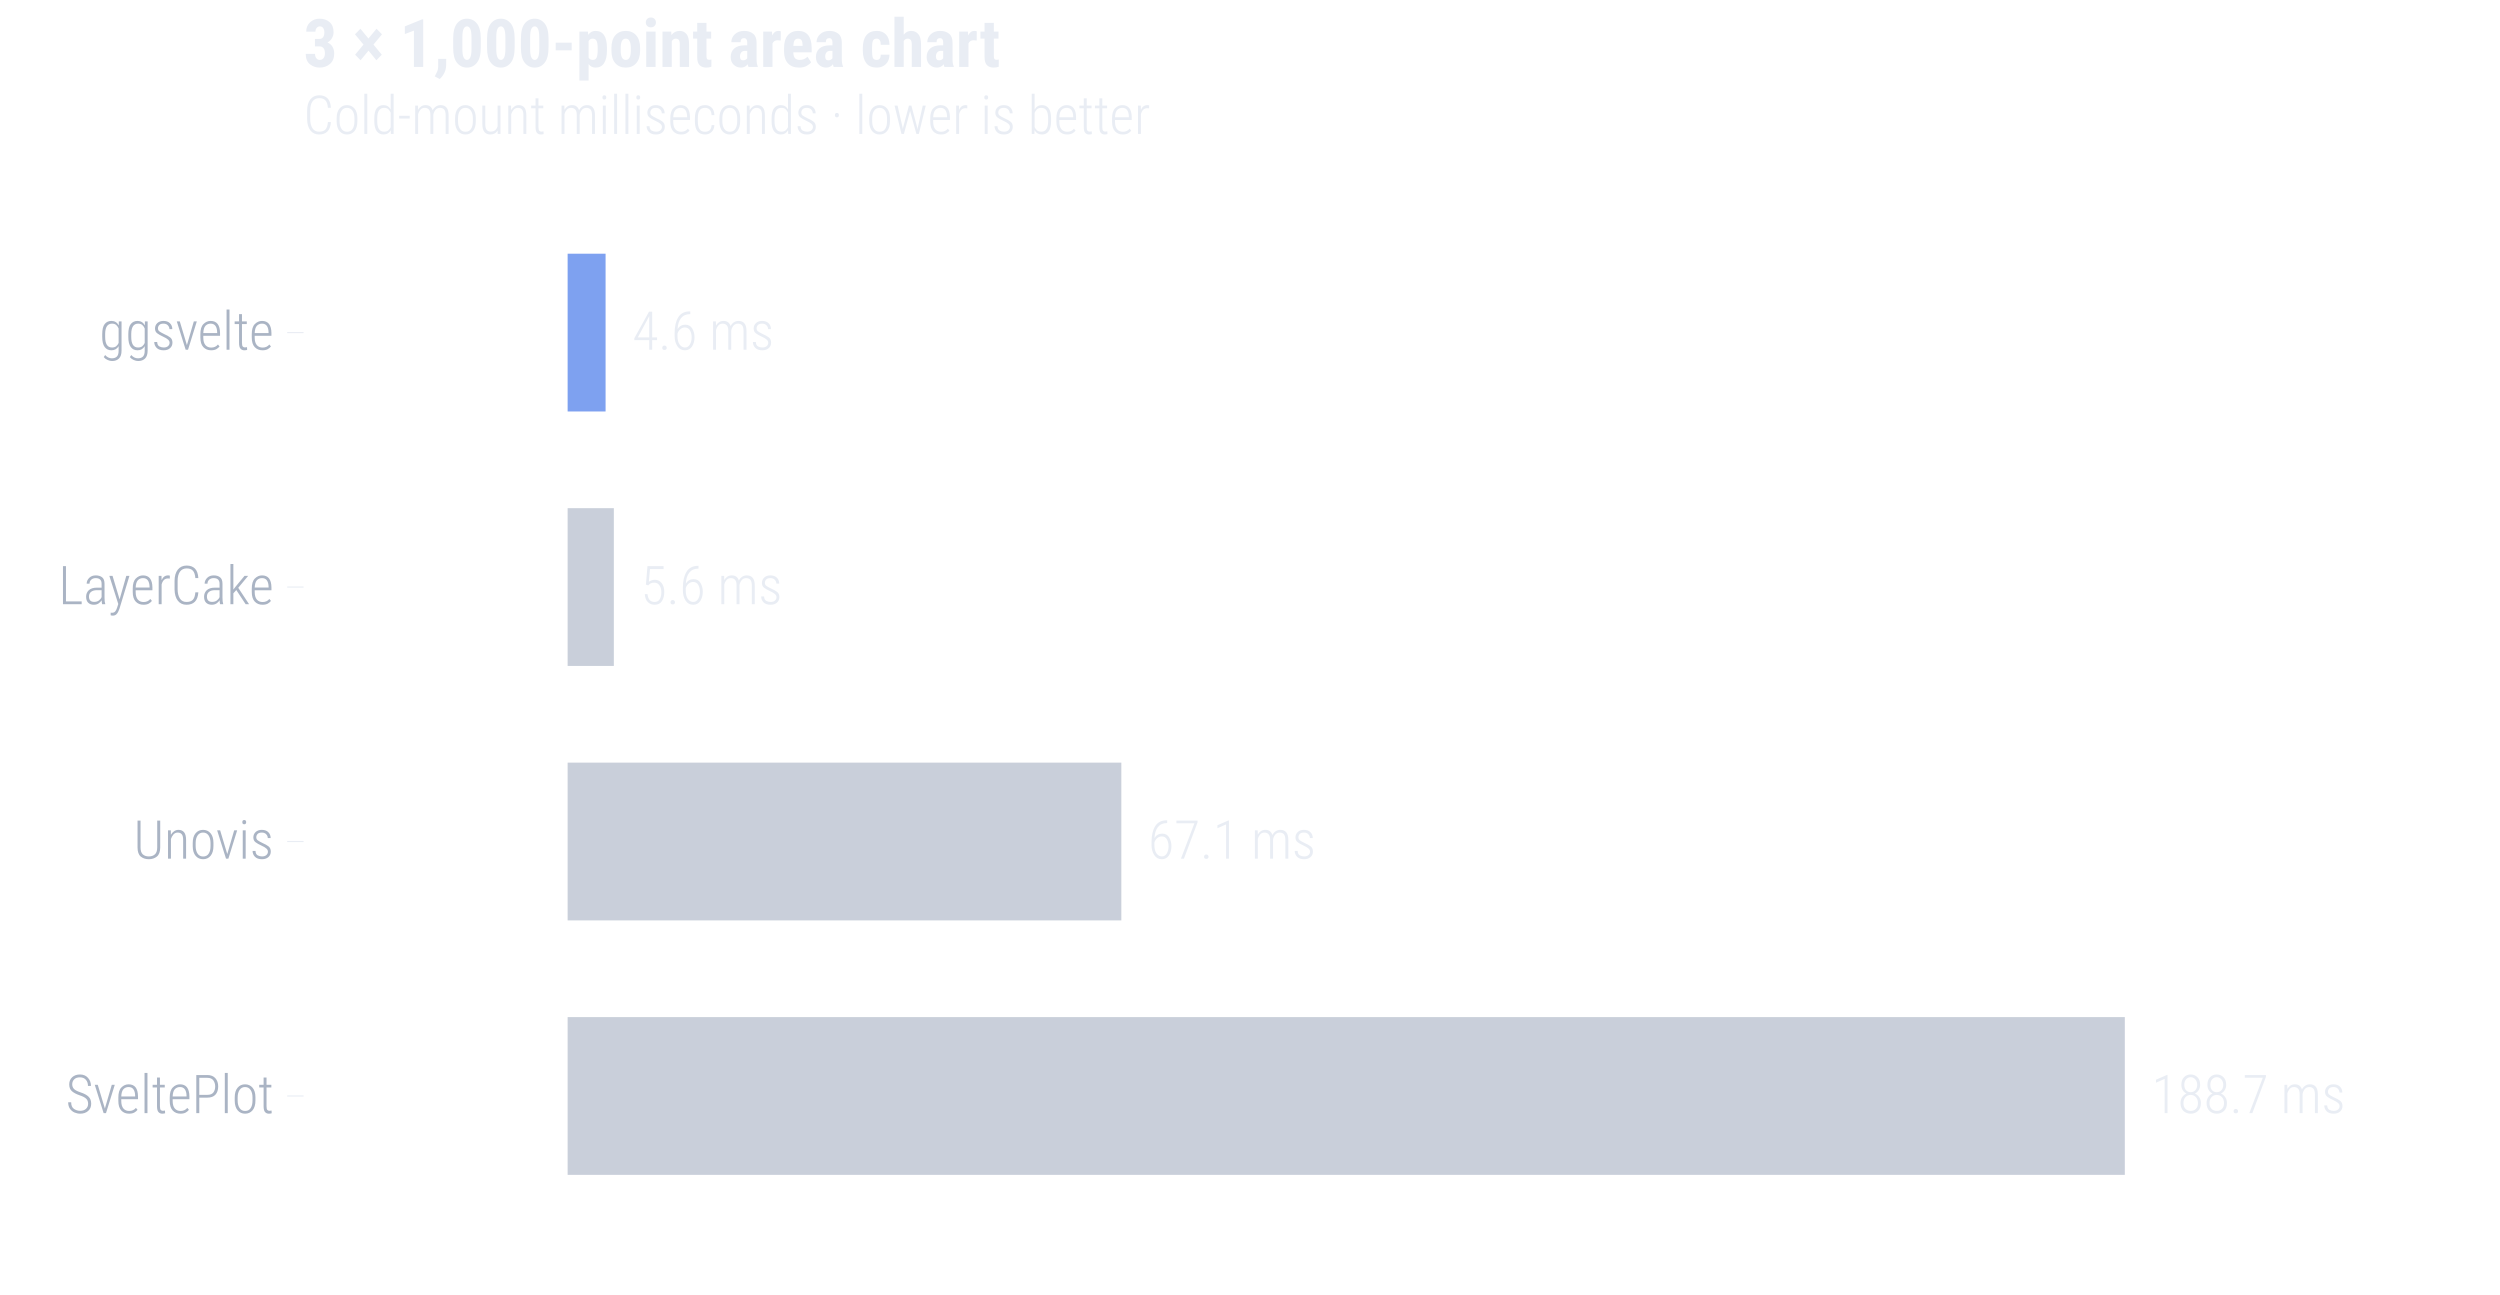
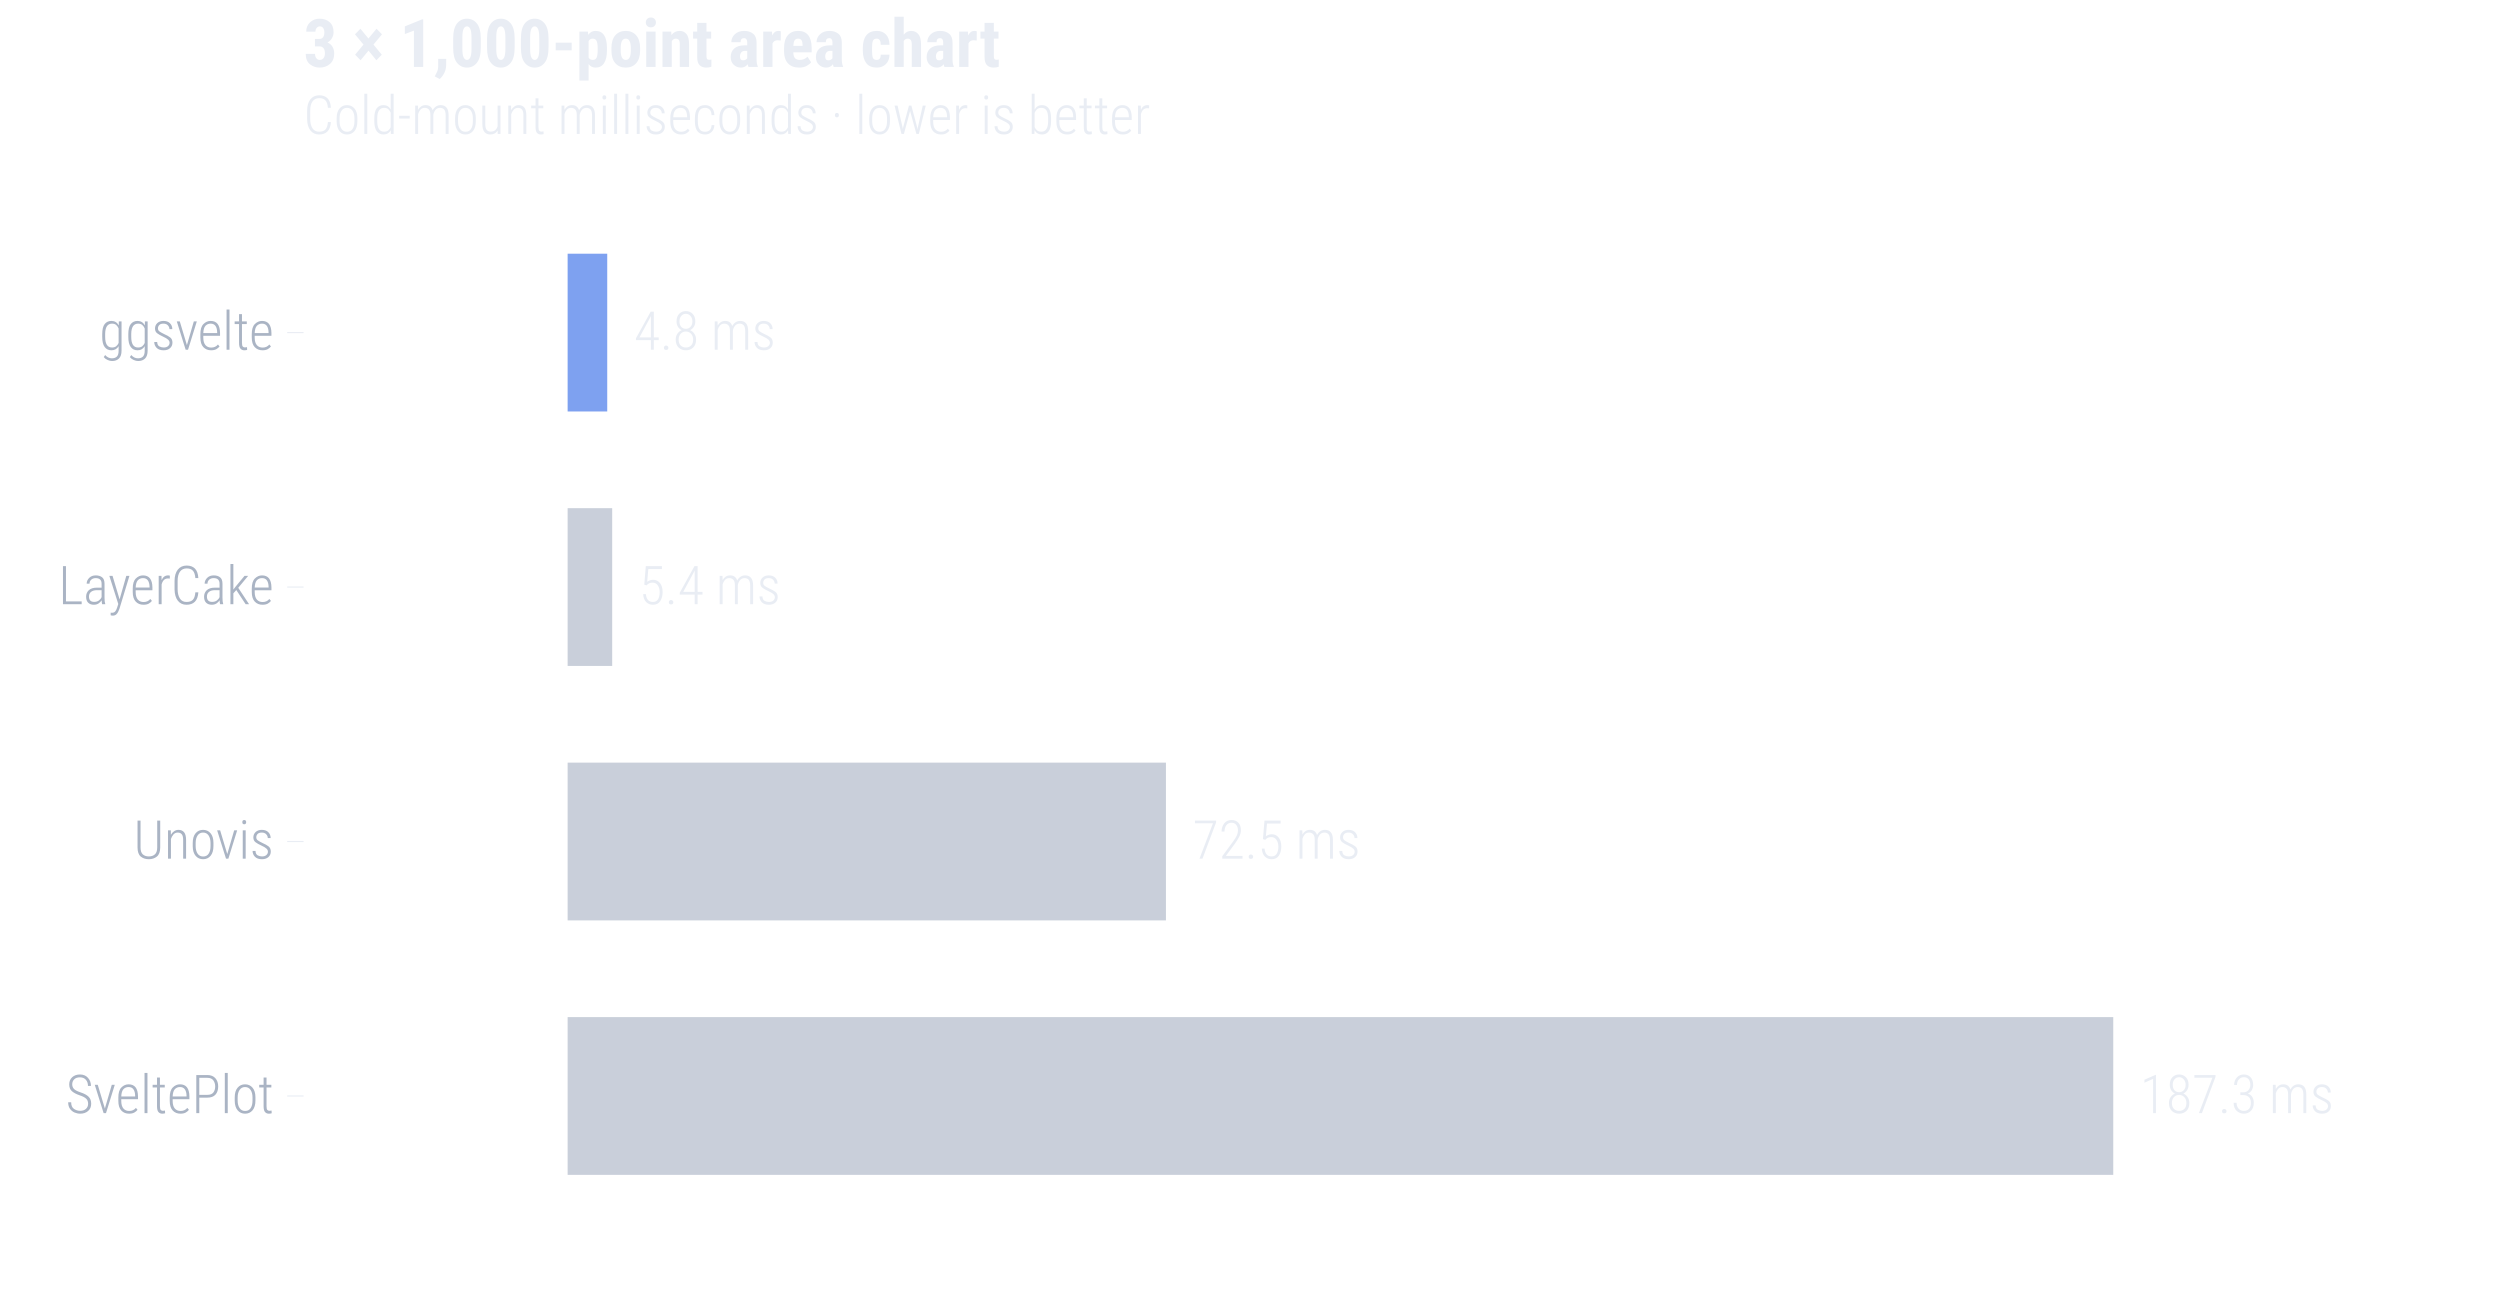
- <svg xmlns="http://www.w3.org/2000/svg" width="560" height="290" viewBox="0 0 560 290" role="img" aria-label="Bar chart of cold-mount time for a 3-series by 1,000-point area chart: ggsvelte 4.6 ms, LayerCake 5.6 ms, Unovis 67.1 ms, SveltePlot 188.7 ms. Lower is better." class="gg-plot" font-family="&quot;Roboto Condensed&quot;, &quot;Arial Narrow&quot;, Arial, sans-serif" font-size="11" font-weight="300" text-rendering="optimizeLegibility" shape-rendering="geometricPrecision">
+ <svg xmlns="http://www.w3.org/2000/svg" width="560" height="290" viewBox="0 0 560 290" role="img" aria-label="Bar chart of cold-mount time for a 3-series by 1,000-point area chart: ggsvelte 4.8 ms, LayerCake 5.4 ms, Unovis 72.5 ms, SveltePlot 187.3 ms. Lower is better." class="gg-plot" font-family="&quot;Roboto Condensed&quot;, &quot;Arial Narrow&quot;, Arial, sans-serif" font-size="11" font-weight="300" text-rendering="optimizeLegibility" shape-rendering="geometricPrecision">
  <rect class="gg-paper" width="560" height="290" fill="var(--gg-paper, transparent)" />
  <text class="gg-title" x="68" y="15" font-size="15" font-weight="700" fill="var(--gg-ink, #e9edf4)">3 × 1,000-point area chart</text>
  <text class="gg-subtitle" x="68" y="30" font-size="12" font-weight="300" fill="var(--gg-ink, #e9edf4)">Cold-mount milliseconds · lower is better</text>
  <defs>
    <clipPath id="gg-clip-0">
      <rect width="488" height="228" />
    </clipPath>
  </defs>
  <g class="gg-panel" data-panel="0" transform="translate(68,46)">
    <rect class="gg-panel-background" width="488" height="228" fill="var(--gg-panel, transparent)" />
    <g class="gg-grid" stroke="var(--gg-grid, transparent)" stroke-width="0.25" vector-effect="non-scaling-stroke">
      <line x1="59.15" y1="0" x2="59.15" y2="228" />
      <line x1="151.58" y1="0" x2="151.58" y2="228" />
      <line x1="244" y1="0" x2="244" y2="228" />
      <line x1="336.42" y1="0" x2="336.42" y2="228" />
      <line x1="428.85" y1="0" x2="428.85" y2="228" />
      <line x1="0" y1="199.5" x2="488" y2="199.5" />
      <line x1="0" y1="142.5" x2="488" y2="142.5" />
      <line x1="0" y1="85.5" x2="488" y2="85.5" />
      <line x1="0" y1="28.5" x2="488" y2="28.5" />
    </g>
    <g class="gg-marks" clip-path="url(#gg-clip-0)">
      <g class="gg-batch gg-rects" data-layer="0">
-         <rect x="59.15" y="10.83" width="8.5" height="35.34" fill="#7ea1f0" />
-         <rect x="59.15" y="67.83" width="10.35" height="35.34" fill="#c9cfda" />
-         <rect x="59.15" y="124.83" width="124.03" height="35.34" fill="#c9cfda" />
-         <rect x="59.15" y="181.83" width="348.81" height="35.34" fill="#c9cfda" />
+         <rect x="59.15" y="10.83" width="8.87" height="35.34" fill="#7ea1f0" />
+         <rect x="59.15" y="67.83" width="9.98" height="35.34" fill="#c9cfda" />
+         <rect x="59.15" y="124.83" width="134.02" height="35.34" fill="#c9cfda" />
+         <rect x="59.15" y="181.83" width="346.22" height="35.34" fill="#c9cfda" />
      </g>
      <g class="gg-batch gg-glyphs" data-layer="1" font-size="12" text-anchor="start">
-         <text x="73.65" y="28.5" dy="0.32em" fill="var(--gg-ink, #e9edf4)">4.6 ms</text>
-         <text x="75.5" y="85.5" dy="0.32em" fill="var(--gg-ink, #e9edf4)">5.6 ms</text>
-         <text x="189.18" y="142.5" dy="0.32em" fill="var(--gg-ink, #e9edf4)">67.1 ms</text>
-         <text x="413.96" y="199.5" dy="0.32em" fill="var(--gg-ink, #e9edf4)">188.7 ms</text>
+         <text x="74.02" y="28.5" dy="0.32em" fill="var(--gg-ink, #e9edf4)">4.8 ms</text>
+         <text x="75.13" y="85.5" dy="0.32em" fill="var(--gg-ink, #e9edf4)">5.4 ms</text>
+         <text x="199.17" y="142.5" dy="0.32em" fill="var(--gg-ink, #e9edf4)">72.5 ms</text>
+         <text x="411.37" y="199.5" dy="0.32em" fill="var(--gg-ink, #e9edf4)">187.3 ms</text>
      </g>
    </g>
    <rect class="gg-panel-border" width="488" height="228" fill="none" stroke="var(--gg-panelBorder, transparent)" stroke-width="0.5" vector-effect="non-scaling-stroke" />
  </g>
  <g class="gg-axis gg-axis-y" transform="translate(68,46)">
    <g class="gg-tick" transform="translate(0,199.5)">
      <line x2="-3.67" stroke="var(--gg-tickColor, #e9edf4)" stroke-width="0.25" vector-effect="non-scaling-stroke" />
      <text x="-6.67" dy="0.32em" text-anchor="end" fill="var(--gg-axisText, #aab4c4)" font-size="12" font-weight="300">SveltePlot</text>
    </g>
    <g class="gg-tick" transform="translate(0,142.5)">
      <line x2="-3.67" stroke="var(--gg-tickColor, #e9edf4)" stroke-width="0.25" vector-effect="non-scaling-stroke" />
      <text x="-6.67" dy="0.32em" text-anchor="end" fill="var(--gg-axisText, #aab4c4)" font-size="12" font-weight="300">Unovis</text>
    </g>
    <g class="gg-tick" transform="translate(0,85.5)">
      <line x2="-3.67" stroke="var(--gg-tickColor, #e9edf4)" stroke-width="0.25" vector-effect="non-scaling-stroke" />
      <text x="-6.67" dy="0.32em" text-anchor="end" fill="var(--gg-axisText, #aab4c4)" font-size="12" font-weight="300">LayerCake</text>
    </g>
    <g class="gg-tick" transform="translate(0,28.5)">
      <line x2="-3.67" stroke="var(--gg-tickColor, #e9edf4)" stroke-width="0.25" vector-effect="non-scaling-stroke" />
      <text x="-6.67" dy="0.32em" text-anchor="end" fill="var(--gg-axisText, #aab4c4)" font-size="12" font-weight="300">ggsvelte</text>
    </g>
  </g>
</svg>
